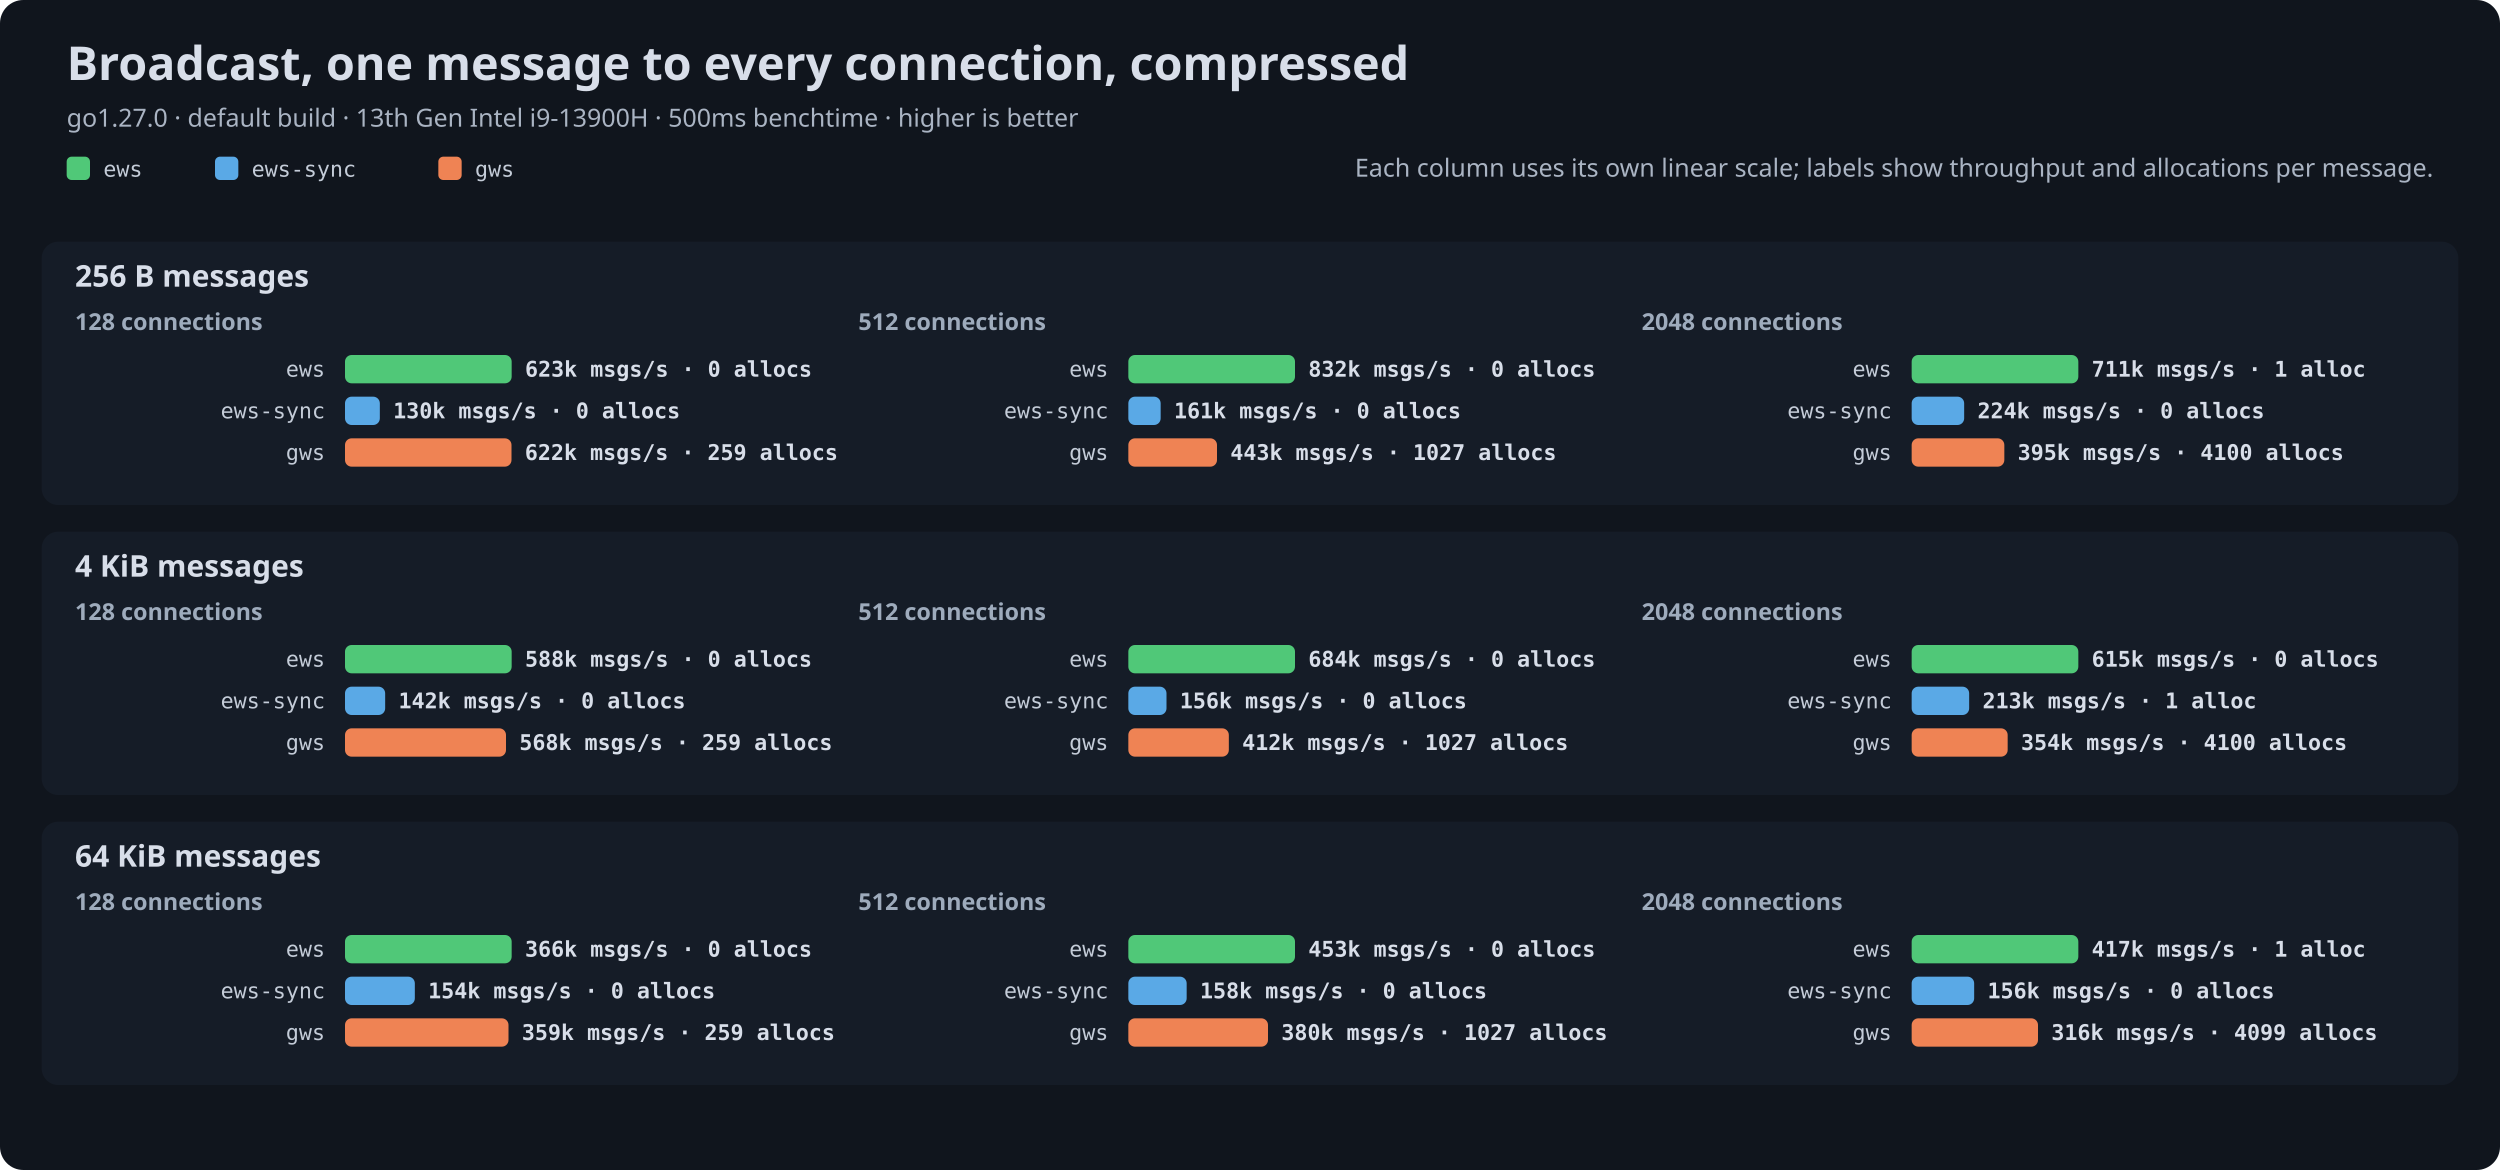
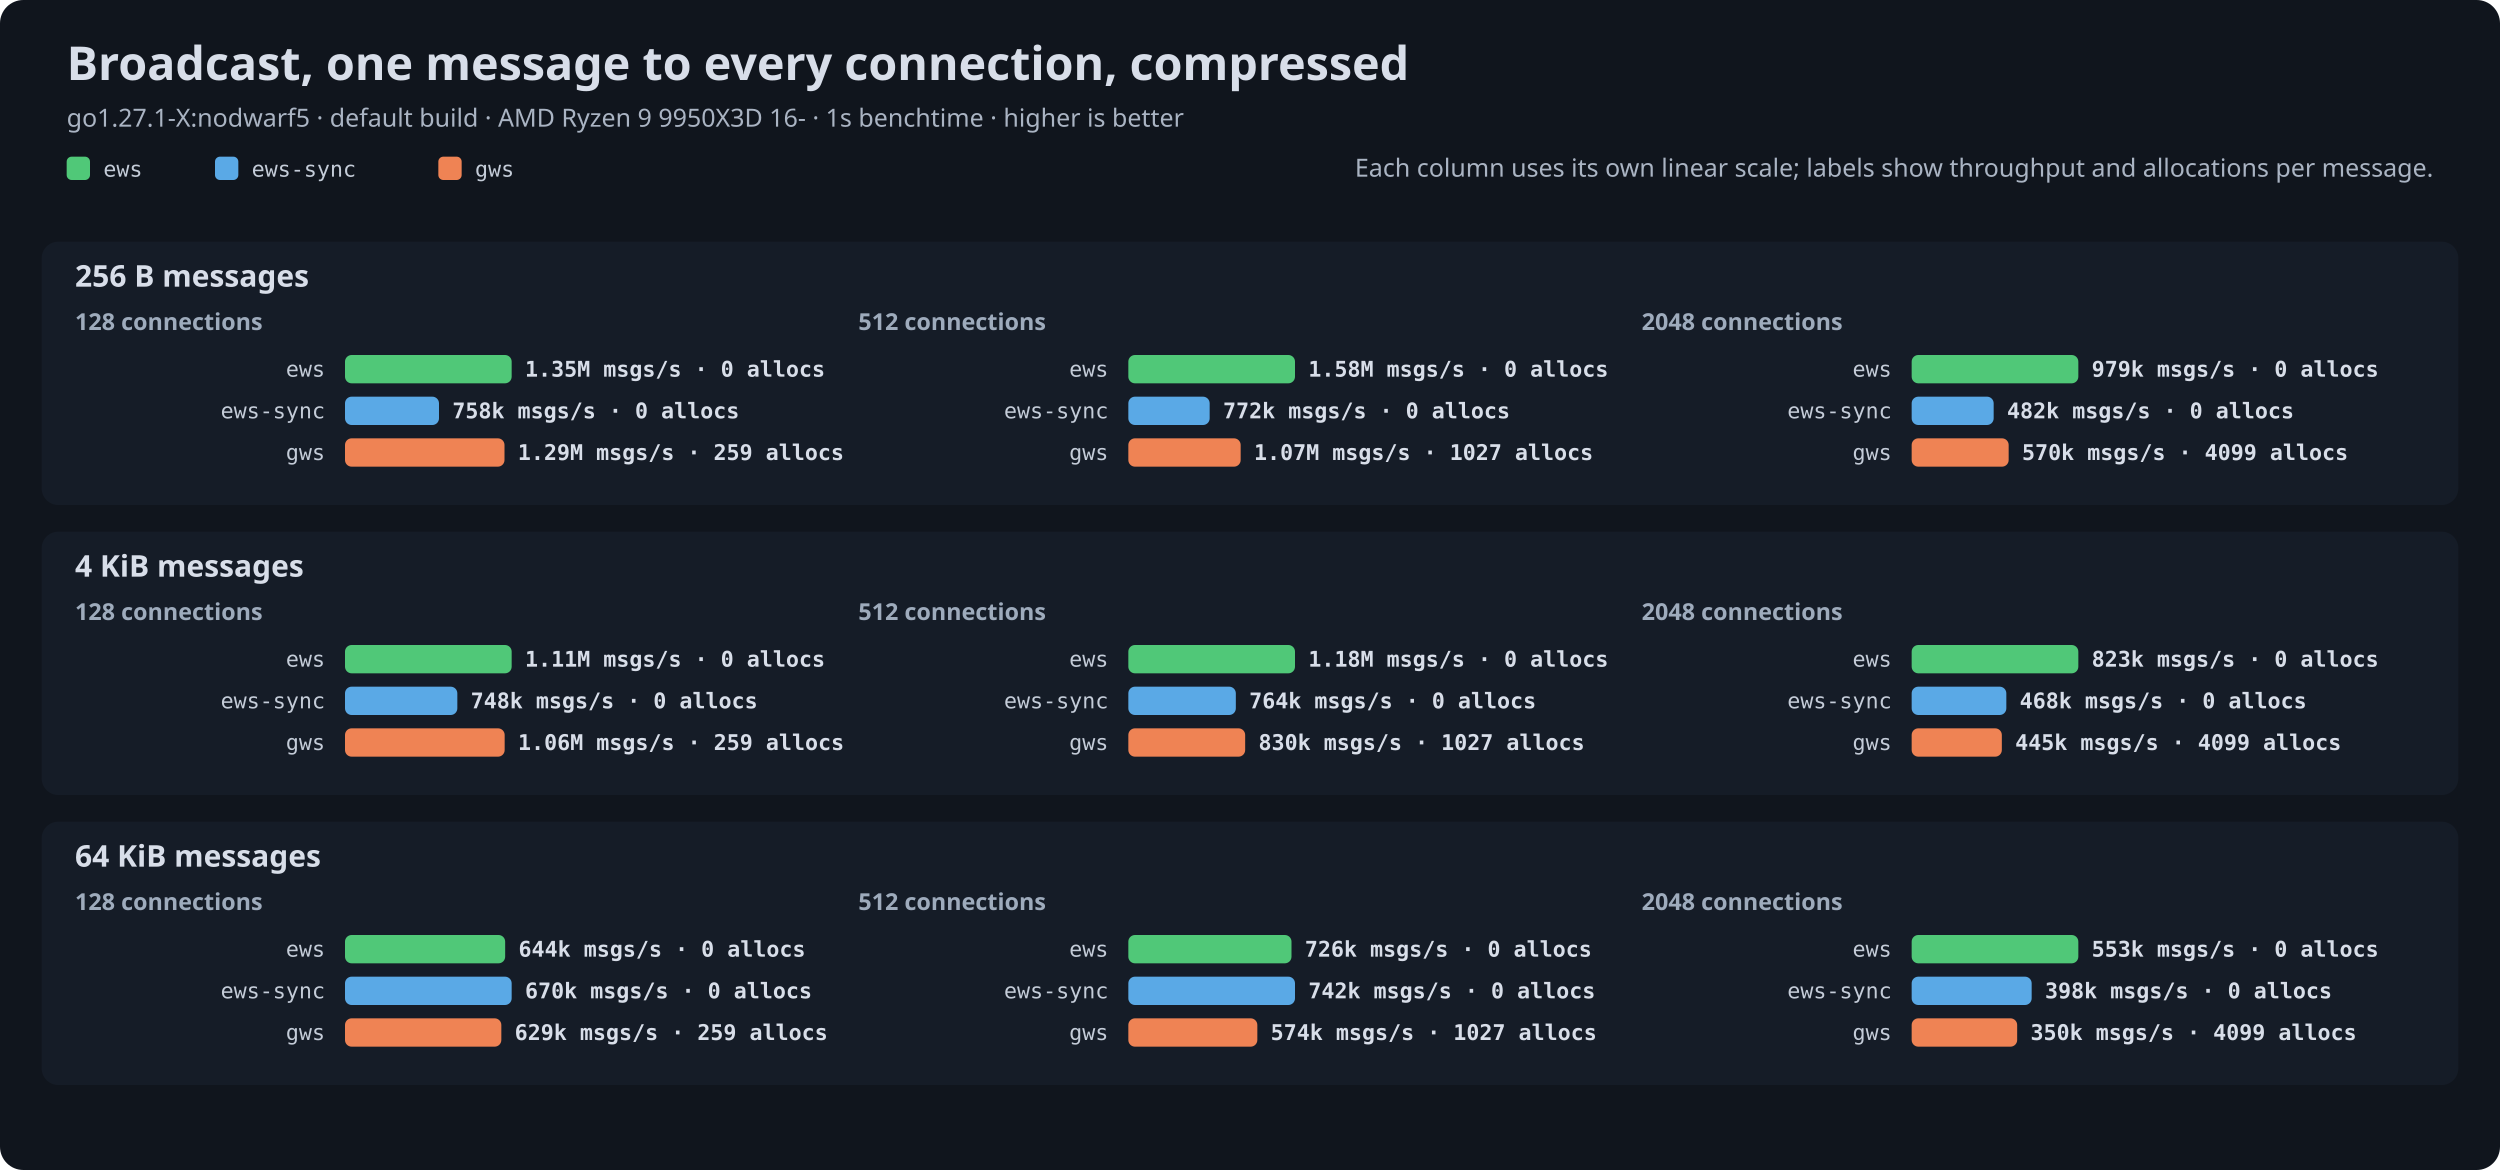
<svg xmlns="http://www.w3.org/2000/svg" width="1500" height="702" viewBox="0 0 1500 702" role="img" aria-labelledby="title desc">
  <style>text{font-family:ui-monospace,SFMono-Regular,Menlo,Consolas,monospace;fill:#d8dee9}.title{font-family:ui-sans-serif,system-ui,sans-serif;font-size:28px;font-weight:700}.subtitle{font-family:ui-sans-serif,system-ui,sans-serif;font-size:15px;fill:#aab4c3}.group{font-family:ui-sans-serif,system-ui,sans-serif;font-size:18px;font-weight:650}.contract{font-family:ui-sans-serif,system-ui,sans-serif;font-size:14px;font-weight:650;fill:#9eabbc}.series{font-size:13px;fill:#c4ccd8}.value{font-size:13px;font-weight:650}.panel{fill:#151c27}</style>
  <rect width="1500" height="702" rx="14" fill="#10151d" />
  <text class="title" x="40" y="48">Broadcast, one message to every connection, compressed</text>
-   <text class="subtitle" x="40" y="76">go1.27.0 · default build · 13th Gen Intel i9-13900H · 500ms benchtime · higher is better</text>
+   <text class="subtitle" x="40" y="76">go1.27.1-X:nodwarf5 · default build · AMD Ryzen 9 9950X3D 16- · 1s benchtime · higher is better</text>
  <rect x="40" y="94" width="14" height="14" rx="3" fill="#50c878" />
  <text class="series" x="62" y="106">ews</text>
  <rect x="129" y="94" width="14" height="14" rx="3" fill="#5aa9e6" />
  <text class="series" x="151" y="106">ews-sync</text>
  <rect x="263" y="94" width="14" height="14" rx="3" fill="#ef8354" />
  <text class="series" x="285" y="106">gws</text>
  <text class="subtitle" x="1460" y="106" text-anchor="end">Each column uses its own linear scale; labels show throughput and allocations per message.</text>
  <g transform="translate(0,145)">
    <rect class="panel" x="25" y="0" width="1450" height="158" rx="10" />
    <text class="group" x="45" y="27">256 B messages</text>
    <text class="contract" x="45" y="53">128 connections</text>
    <text class="series" x="195" y="81" text-anchor="end">ews</text>
    <rect x="207" y="68" width="100.0" height="17" rx="4" fill="#50c878" />
-     <text class="value" x="315.0" y="81">623k msgs/s · 0 allocs</text>
+     <text class="value" x="315.0" y="81">1.35M msgs/s · 0 allocs</text>
    <text class="series" x="195" y="106" text-anchor="end">ews-sync</text>
-     <rect x="207" y="93" width="20.9" height="17" rx="4" fill="#5aa9e6" />
-     <text class="value" x="235.9" y="106">130k msgs/s · 0 allocs</text>
+     <rect x="207" y="93" width="56.4" height="17" rx="4" fill="#5aa9e6" />
+     <text class="value" x="271.4" y="106">758k msgs/s · 0 allocs</text>
    <text class="series" x="195" y="131" text-anchor="end">gws</text>
-     <rect x="207" y="118" width="99.9" height="17" rx="4" fill="#ef8354" />
-     <text class="value" x="314.9" y="131">622k msgs/s · 259 allocs</text>
+     <rect x="207" y="118" width="95.7" height="17" rx="4" fill="#ef8354" />
+     <text class="value" x="310.7" y="131">1.29M msgs/s · 259 allocs</text>
    <text class="contract" x="515" y="53">512 connections</text>
    <text class="series" x="665" y="81" text-anchor="end">ews</text>
    <rect x="677" y="68" width="100.0" height="17" rx="4" fill="#50c878" />
-     <text class="value" x="785.0" y="81">832k msgs/s · 0 allocs</text>
+     <text class="value" x="785.0" y="81">1.58M msgs/s · 0 allocs</text>
    <text class="series" x="665" y="106" text-anchor="end">ews-sync</text>
-     <rect x="677" y="93" width="19.4" height="17" rx="4" fill="#5aa9e6" />
-     <text class="value" x="704.4" y="106">161k msgs/s · 0 allocs</text>
+     <rect x="677" y="93" width="48.8" height="17" rx="4" fill="#5aa9e6" />
+     <text class="value" x="733.8" y="106">772k msgs/s · 0 allocs</text>
    <text class="series" x="665" y="131" text-anchor="end">gws</text>
-     <rect x="677" y="118" width="53.2" height="17" rx="4" fill="#ef8354" />
-     <text class="value" x="738.2" y="131">443k msgs/s · 1027 allocs</text>
+     <rect x="677" y="118" width="67.4" height="17" rx="4" fill="#ef8354" />
+     <text class="value" x="752.4" y="131">1.07M msgs/s · 1027 allocs</text>
    <text class="contract" x="985" y="53">2048 connections</text>
    <text class="series" x="1135" y="81" text-anchor="end">ews</text>
    <rect x="1147" y="68" width="100.0" height="17" rx="4" fill="#50c878" />
-     <text class="value" x="1255.0" y="81">711k msgs/s · 1 alloc</text>
+     <text class="value" x="1255.0" y="81">979k msgs/s · 0 allocs</text>
    <text class="series" x="1135" y="106" text-anchor="end">ews-sync</text>
-     <rect x="1147" y="93" width="31.5" height="17" rx="4" fill="#5aa9e6" />
-     <text class="value" x="1186.5" y="106">224k msgs/s · 0 allocs</text>
+     <rect x="1147" y="93" width="49.2" height="17" rx="4" fill="#5aa9e6" />
+     <text class="value" x="1204.2" y="106">482k msgs/s · 0 allocs</text>
    <text class="series" x="1135" y="131" text-anchor="end">gws</text>
-     <rect x="1147" y="118" width="55.6" height="17" rx="4" fill="#ef8354" />
-     <text class="value" x="1210.6" y="131">395k msgs/s · 4100 allocs</text>
+     <rect x="1147" y="118" width="58.2" height="17" rx="4" fill="#ef8354" />
+     <text class="value" x="1213.2" y="131">570k msgs/s · 4099 allocs</text>
  </g>
  <g transform="translate(0,319)">
    <rect class="panel" x="25" y="0" width="1450" height="158" rx="10" />
    <text class="group" x="45" y="27">4 KiB messages</text>
    <text class="contract" x="45" y="53">128 connections</text>
    <text class="series" x="195" y="81" text-anchor="end">ews</text>
    <rect x="207" y="68" width="100.0" height="17" rx="4" fill="#50c878" />
-     <text class="value" x="315.0" y="81">588k msgs/s · 0 allocs</text>
+     <text class="value" x="315.0" y="81">1.11M msgs/s · 0 allocs</text>
    <text class="series" x="195" y="106" text-anchor="end">ews-sync</text>
-     <rect x="207" y="93" width="24.1" height="17" rx="4" fill="#5aa9e6" />
-     <text class="value" x="239.1" y="106">142k msgs/s · 0 allocs</text>
+     <rect x="207" y="93" width="67.4" height="17" rx="4" fill="#5aa9e6" />
+     <text class="value" x="282.4" y="106">748k msgs/s · 0 allocs</text>
    <text class="series" x="195" y="131" text-anchor="end">gws</text>
-     <rect x="207" y="118" width="96.6" height="17" rx="4" fill="#ef8354" />
-     <text class="value" x="311.6" y="131">568k msgs/s · 259 allocs</text>
+     <rect x="207" y="118" width="95.8" height="17" rx="4" fill="#ef8354" />
+     <text class="value" x="310.8" y="131">1.06M msgs/s · 259 allocs</text>
    <text class="contract" x="515" y="53">512 connections</text>
    <text class="series" x="665" y="81" text-anchor="end">ews</text>
    <rect x="677" y="68" width="100.0" height="17" rx="4" fill="#50c878" />
-     <text class="value" x="785.0" y="81">684k msgs/s · 0 allocs</text>
+     <text class="value" x="785.0" y="81">1.18M msgs/s · 0 allocs</text>
    <text class="series" x="665" y="106" text-anchor="end">ews-sync</text>
-     <rect x="677" y="93" width="22.9" height="17" rx="4" fill="#5aa9e6" />
-     <text class="value" x="707.9" y="106">156k msgs/s · 0 allocs</text>
+     <rect x="677" y="93" width="64.5" height="17" rx="4" fill="#5aa9e6" />
+     <text class="value" x="749.5" y="106">764k msgs/s · 0 allocs</text>
    <text class="series" x="665" y="131" text-anchor="end">gws</text>
-     <rect x="677" y="118" width="60.3" height="17" rx="4" fill="#ef8354" />
-     <text class="value" x="745.3" y="131">412k msgs/s · 1027 allocs</text>
+     <rect x="677" y="118" width="70.1" height="17" rx="4" fill="#ef8354" />
+     <text class="value" x="755.1" y="131">830k msgs/s · 1027 allocs</text>
    <text class="contract" x="985" y="53">2048 connections</text>
    <text class="series" x="1135" y="81" text-anchor="end">ews</text>
    <rect x="1147" y="68" width="100.0" height="17" rx="4" fill="#50c878" />
-     <text class="value" x="1255.0" y="81">615k msgs/s · 0 allocs</text>
+     <text class="value" x="1255.0" y="81">823k msgs/s · 0 allocs</text>
    <text class="series" x="1135" y="106" text-anchor="end">ews-sync</text>
-     <rect x="1147" y="93" width="34.5" height="17" rx="4" fill="#5aa9e6" />
-     <text class="value" x="1189.5" y="106">213k msgs/s · 1 alloc</text>
+     <rect x="1147" y="93" width="56.8" height="17" rx="4" fill="#5aa9e6" />
+     <text class="value" x="1211.8" y="106">468k msgs/s · 0 allocs</text>
    <text class="series" x="1135" y="131" text-anchor="end">gws</text>
-     <rect x="1147" y="118" width="57.6" height="17" rx="4" fill="#ef8354" />
-     <text class="value" x="1212.6" y="131">354k msgs/s · 4100 allocs</text>
+     <rect x="1147" y="118" width="54.1" height="17" rx="4" fill="#ef8354" />
+     <text class="value" x="1209.1" y="131">445k msgs/s · 4099 allocs</text>
  </g>
  <g transform="translate(0,493)">
    <rect class="panel" x="25" y="0" width="1450" height="158" rx="10" />
    <text class="group" x="45" y="27">64 KiB messages</text>
    <text class="contract" x="45" y="53">128 connections</text>
    <text class="series" x="195" y="81" text-anchor="end">ews</text>
-     <rect x="207" y="68" width="100.0" height="17" rx="4" fill="#50c878" />
-     <text class="value" x="315.0" y="81">366k msgs/s · 0 allocs</text>
+     <rect x="207" y="68" width="96.1" height="17" rx="4" fill="#50c878" />
+     <text class="value" x="311.1" y="81">644k msgs/s · 0 allocs</text>
    <text class="series" x="195" y="106" text-anchor="end">ews-sync</text>
-     <rect x="207" y="93" width="41.9" height="17" rx="4" fill="#5aa9e6" />
-     <text class="value" x="256.9" y="106">154k msgs/s · 0 allocs</text>
+     <rect x="207" y="93" width="100.0" height="17" rx="4" fill="#5aa9e6" />
+     <text class="value" x="315.0" y="106">670k msgs/s · 0 allocs</text>
    <text class="series" x="195" y="131" text-anchor="end">gws</text>
-     <rect x="207" y="118" width="98.1" height="17" rx="4" fill="#ef8354" />
-     <text class="value" x="313.1" y="131">359k msgs/s · 259 allocs</text>
+     <rect x="207" y="118" width="93.8" height="17" rx="4" fill="#ef8354" />
+     <text class="value" x="308.8" y="131">629k msgs/s · 259 allocs</text>
    <text class="contract" x="515" y="53">512 connections</text>
    <text class="series" x="665" y="81" text-anchor="end">ews</text>
-     <rect x="677" y="68" width="100.0" height="17" rx="4" fill="#50c878" />
-     <text class="value" x="785.0" y="81">453k msgs/s · 0 allocs</text>
+     <rect x="677" y="68" width="97.9" height="17" rx="4" fill="#50c878" />
+     <text class="value" x="782.9" y="81">726k msgs/s · 0 allocs</text>
    <text class="series" x="665" y="106" text-anchor="end">ews-sync</text>
-     <rect x="677" y="93" width="35.0" height="17" rx="4" fill="#5aa9e6" />
-     <text class="value" x="720.0" y="106">158k msgs/s · 0 allocs</text>
+     <rect x="677" y="93" width="100.0" height="17" rx="4" fill="#5aa9e6" />
+     <text class="value" x="785.0" y="106">742k msgs/s · 0 allocs</text>
    <text class="series" x="665" y="131" text-anchor="end">gws</text>
-     <rect x="677" y="118" width="83.8" height="17" rx="4" fill="#ef8354" />
-     <text class="value" x="768.8" y="131">380k msgs/s · 1027 allocs</text>
+     <rect x="677" y="118" width="77.4" height="17" rx="4" fill="#ef8354" />
+     <text class="value" x="762.4" y="131">574k msgs/s · 1027 allocs</text>
    <text class="contract" x="985" y="53">2048 connections</text>
    <text class="series" x="1135" y="81" text-anchor="end">ews</text>
    <rect x="1147" y="68" width="100.0" height="17" rx="4" fill="#50c878" />
-     <text class="value" x="1255.0" y="81">417k msgs/s · 1 alloc</text>
+     <text class="value" x="1255.0" y="81">553k msgs/s · 0 allocs</text>
    <text class="series" x="1135" y="106" text-anchor="end">ews-sync</text>
-     <rect x="1147" y="93" width="37.5" height="17" rx="4" fill="#5aa9e6" />
-     <text class="value" x="1192.5" y="106">156k msgs/s · 0 allocs</text>
+     <rect x="1147" y="93" width="72.0" height="17" rx="4" fill="#5aa9e6" />
+     <text class="value" x="1227.0" y="106">398k msgs/s · 0 allocs</text>
    <text class="series" x="1135" y="131" text-anchor="end">gws</text>
-     <rect x="1147" y="118" width="75.8" height="17" rx="4" fill="#ef8354" />
-     <text class="value" x="1230.8" y="131">316k msgs/s · 4099 allocs</text>
+     <rect x="1147" y="118" width="63.3" height="17" rx="4" fill="#ef8354" />
+     <text class="value" x="1218.3" y="131">350k msgs/s · 4099 allocs</text>
  </g>
</svg>
